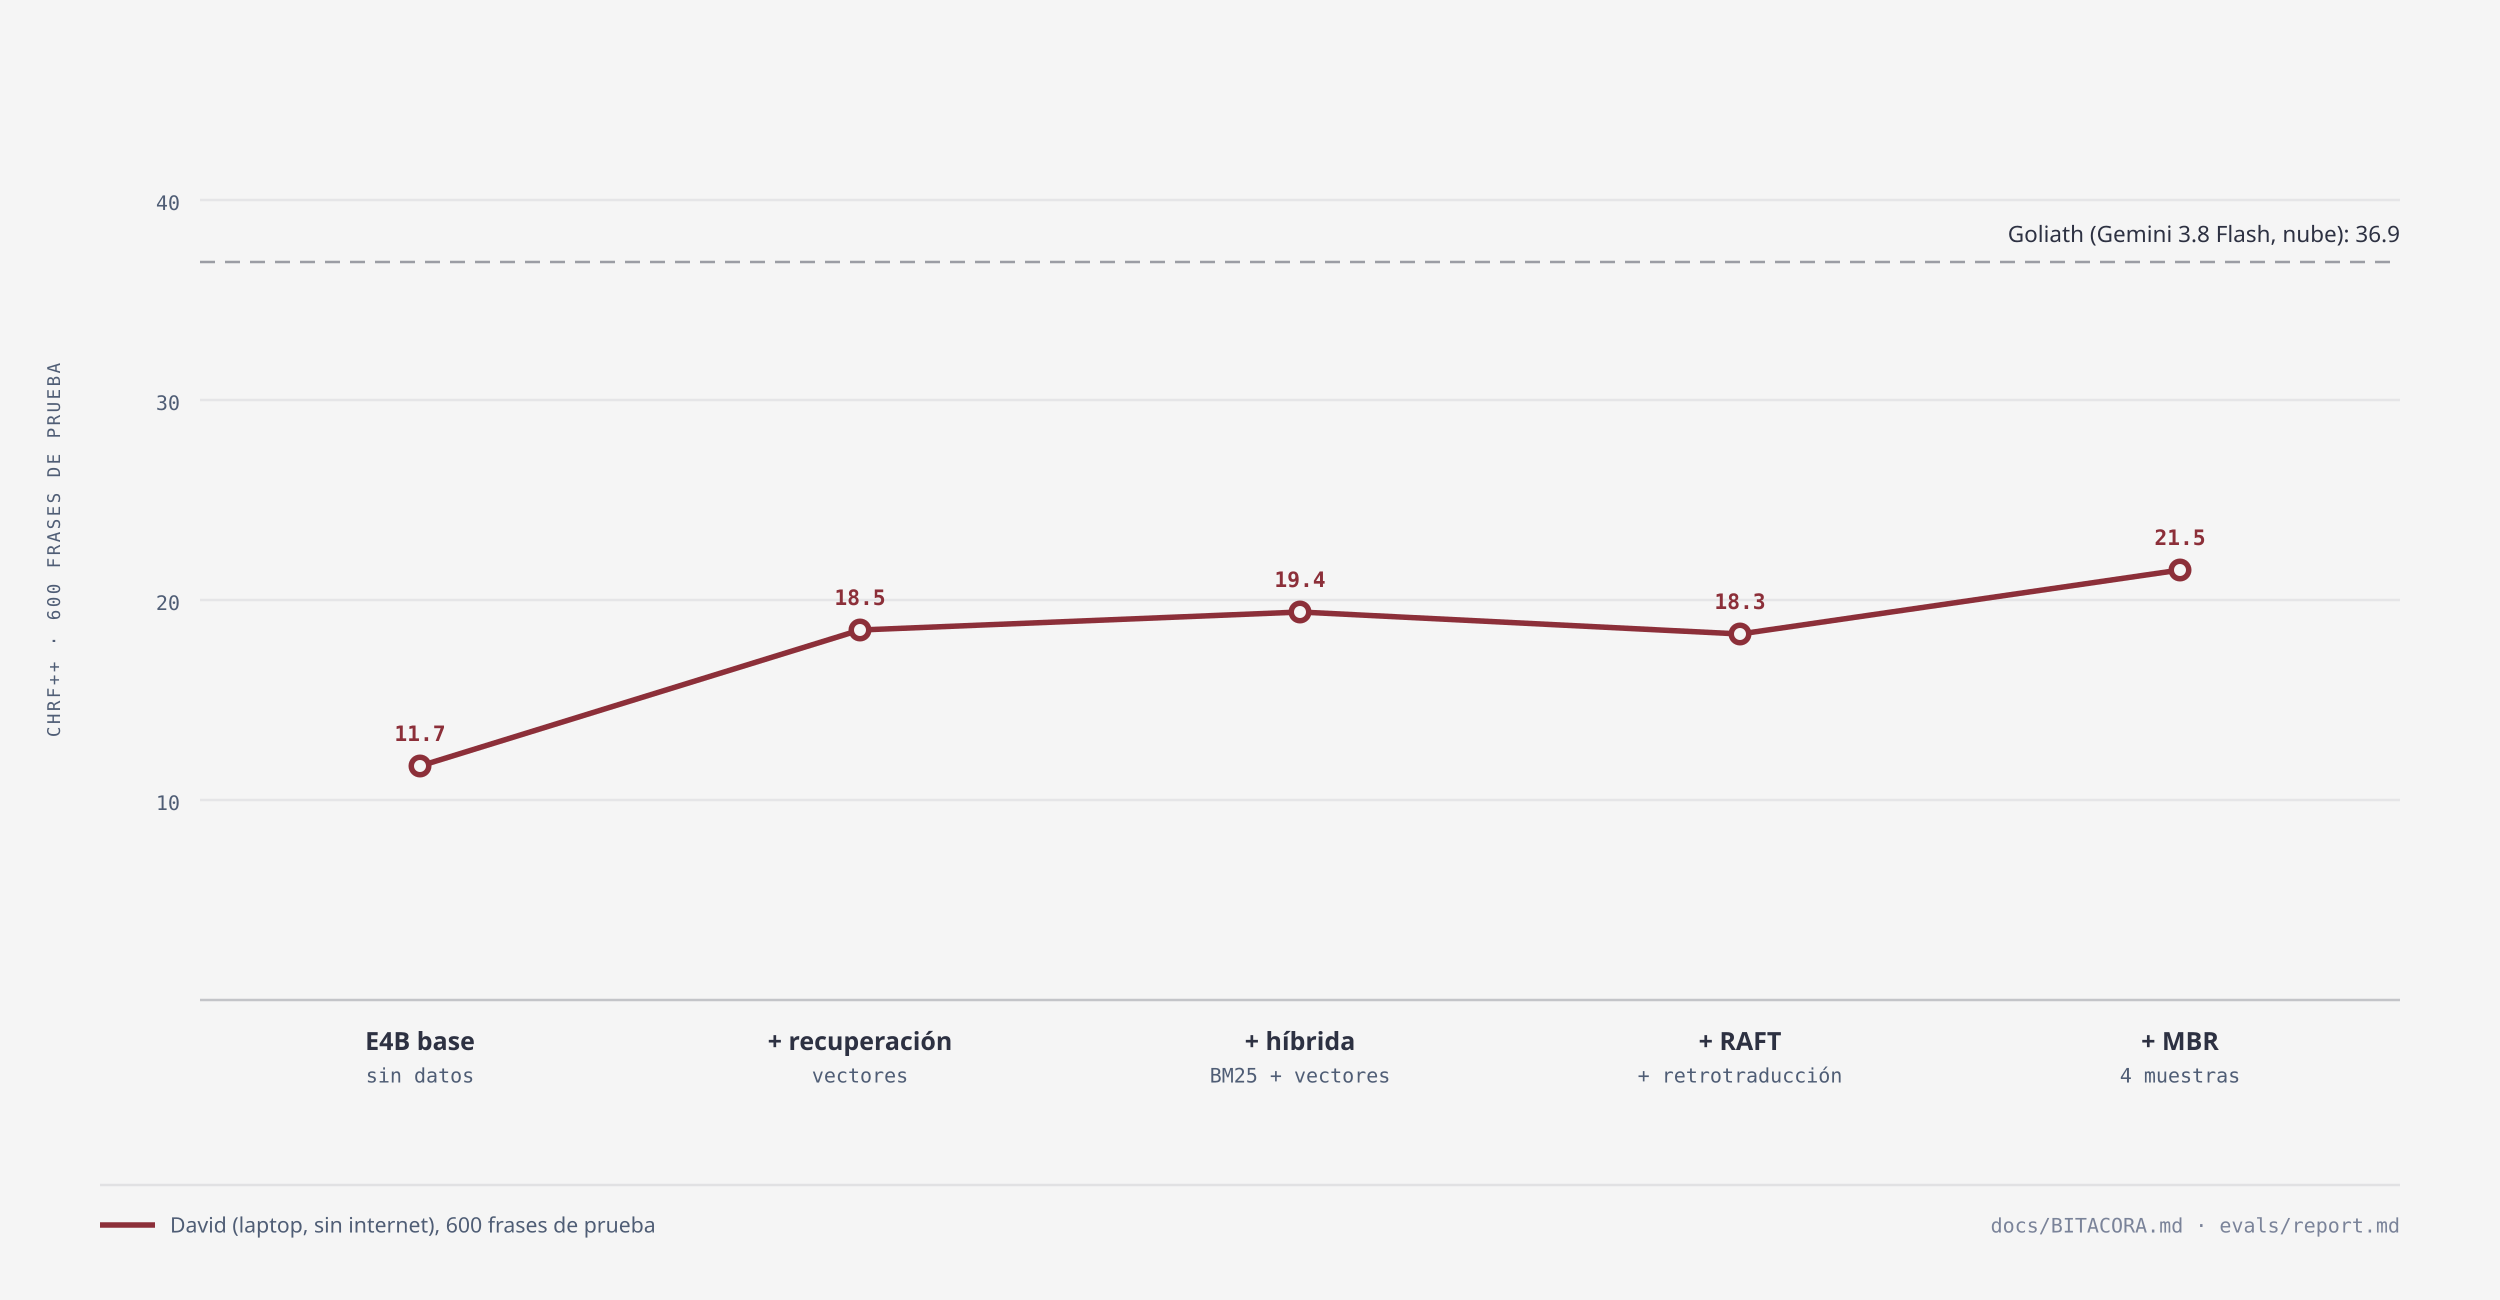
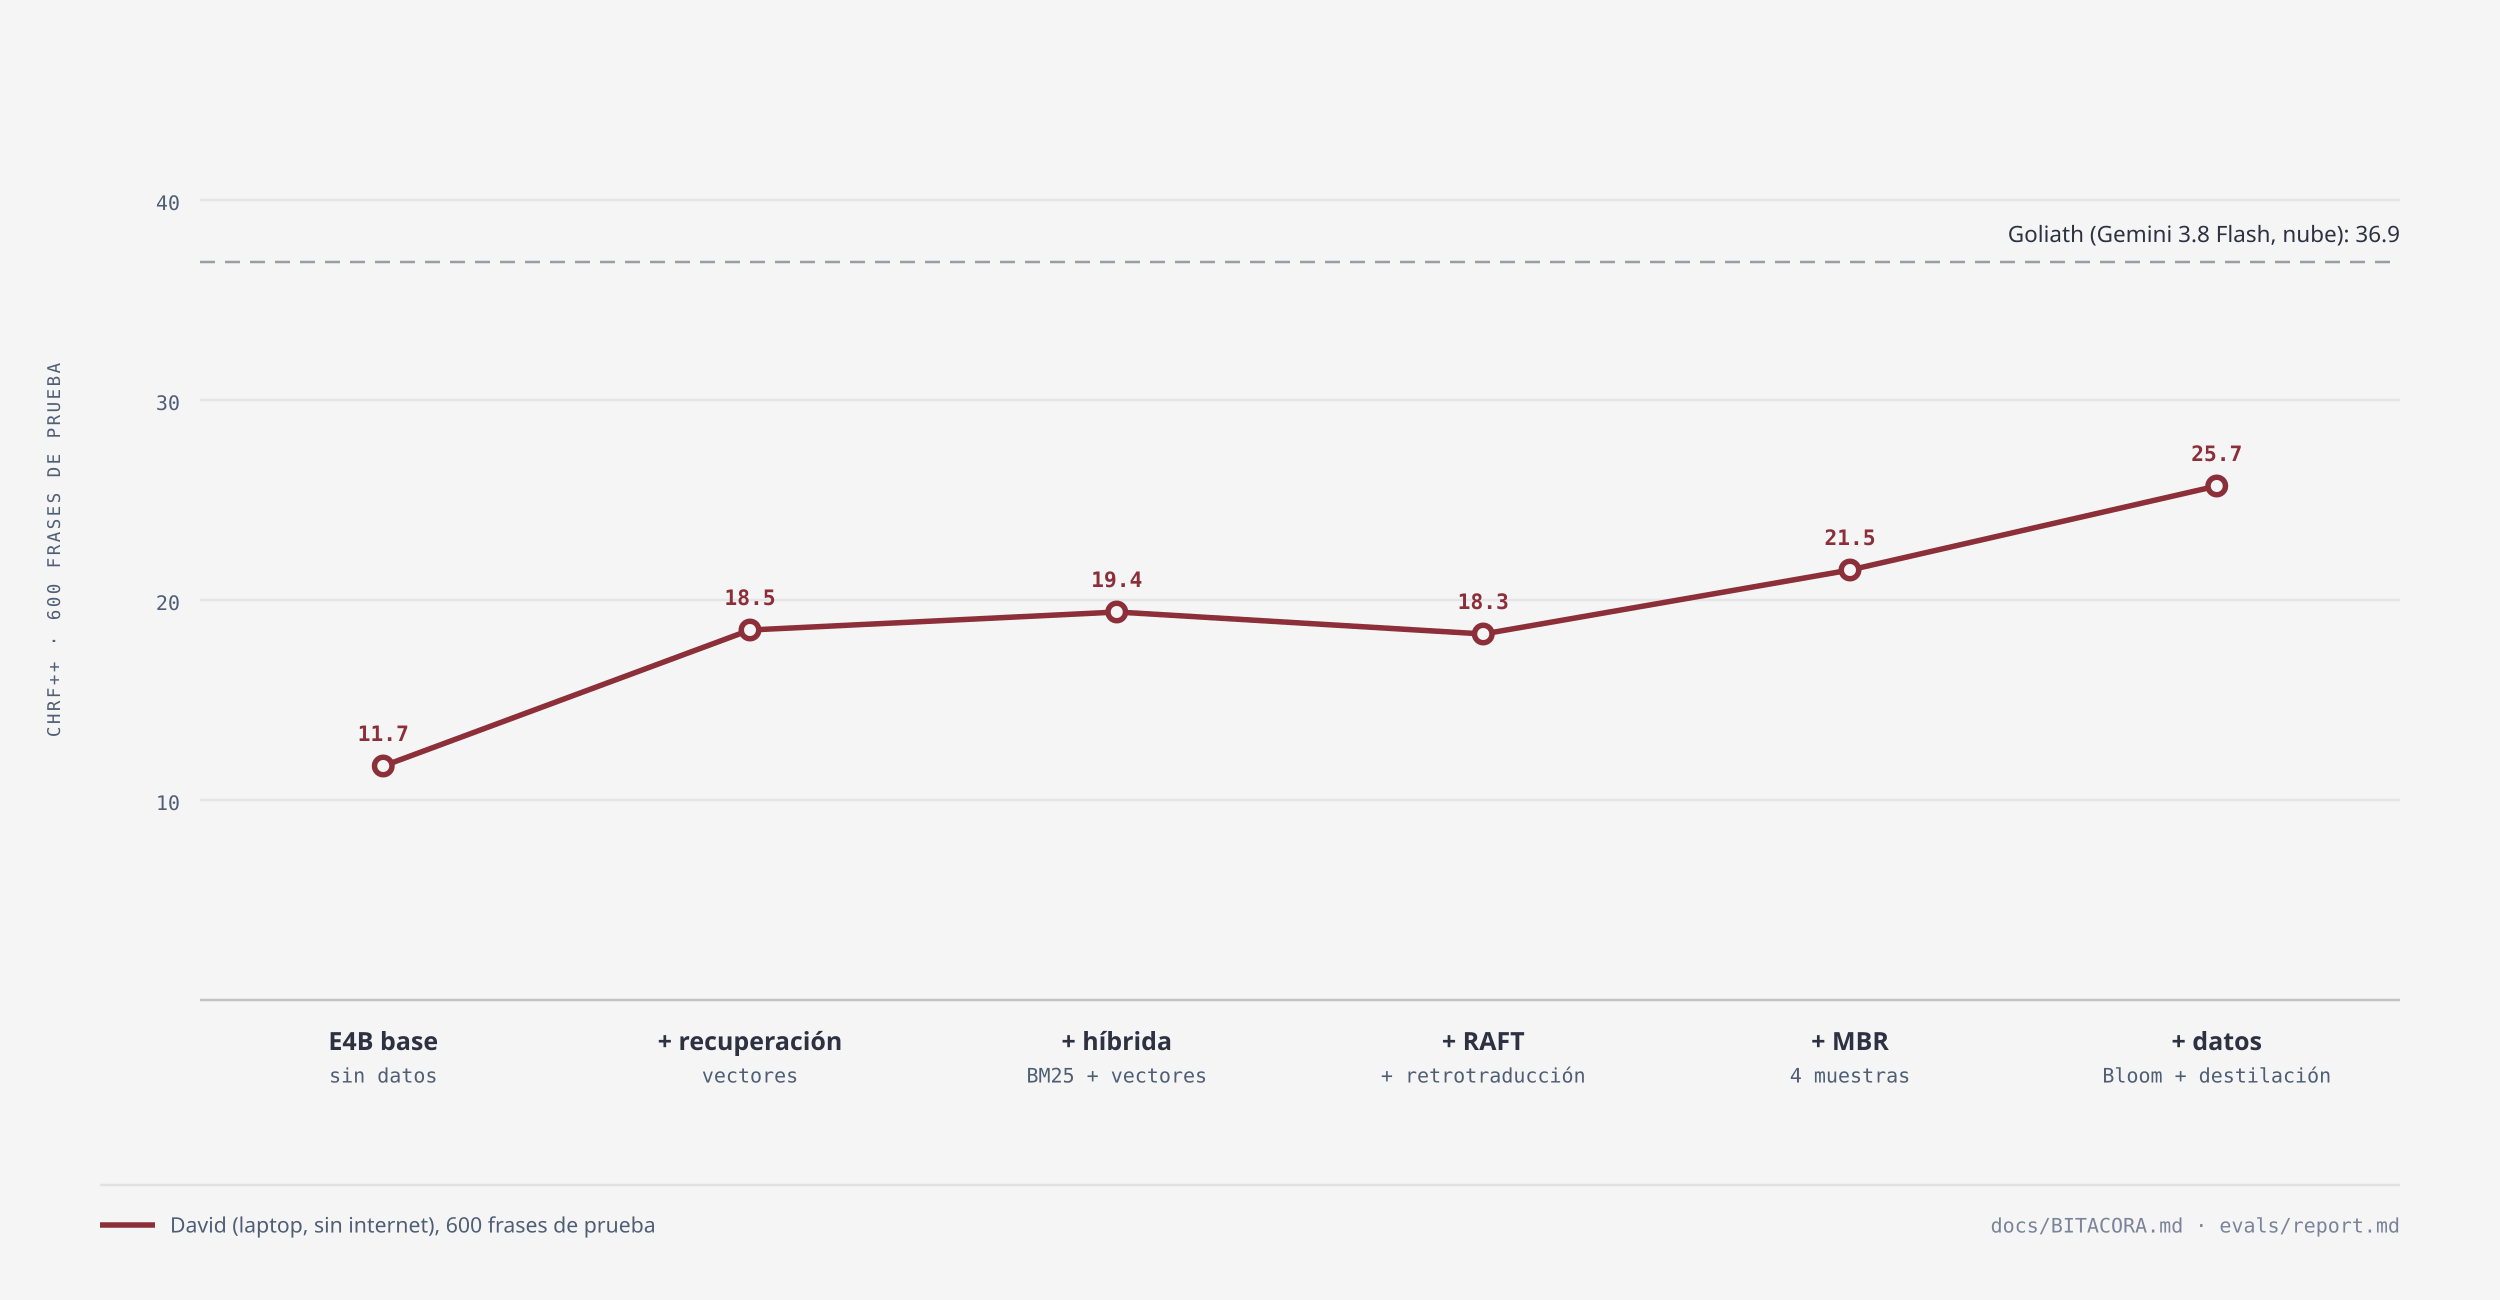
<svg xmlns="http://www.w3.org/2000/svg" viewBox="0 0 1000 520" role="img" aria-labelledby="t d">
  <rect width="100%" height="100%" fill="#f5f5f5" />
  <line x1="80" y1="320.0" x2="960" y2="320.0" stroke="rgba(45,49,66,0.08)" />
  <text x="72" y="324.0" fill="#4f5d75" font-size="8" font-family="'Geist Mono', monospace" text-anchor="end">10</text>
  <line x1="80" y1="240.0" x2="960" y2="240.0" stroke="rgba(45,49,66,0.08)" />
  <text x="72" y="244.0" fill="#4f5d75" font-size="8" font-family="'Geist Mono', monospace" text-anchor="end">20</text>
  <line x1="80" y1="160.0" x2="960" y2="160.0" stroke="rgba(45,49,66,0.08)" />
  <text x="72" y="164.0" fill="#4f5d75" font-size="8" font-family="'Geist Mono', monospace" text-anchor="end">30</text>
  <line x1="80" y1="80.0" x2="960" y2="80.0" stroke="rgba(45,49,66,0.08)" />
  <text x="72" y="84.0" fill="#4f5d75" font-size="8" font-family="'Geist Mono', monospace" text-anchor="end">40</text>
  <line x1="80" y1="400" x2="960" y2="400" stroke="rgba(45,49,66,0.25)" />
  <text transform="rotate(-90 24 220)" x="24" y="220" fill="#4f5d75" font-size="7" font-family="'Geist Mono', monospace" letter-spacing="0.14em" text-anchor="middle">CHRF++ · 600 FRASES DE PRUEBA</text>
  <line x1="80" y1="104.8" x2="960" y2="104.8" stroke="rgba(45,49,66,0.45)" stroke-dasharray="6,4" />
  <text x="960" y="96.8" fill="#2d3142" font-size="9" font-family="'Geist', sans-serif" text-anchor="end">Goliath (Gemini 3.8 Flash, nube): 36.9</text>
-   <polyline points="168.0,306.4 344.0,252.0 520.0,244.8 696.0,253.6 872.0,228.0" fill="none" stroke="#8c2f39" stroke-width="2.2" />
-   <circle cx="168.0" cy="306.4" r="3.5" fill="#f5f5f5" stroke="#8c2f39" stroke-width="2.2" />
-   <text x="168.0" y="296.4" fill="#8c2f39" font-size="8.5" font-family="'Geist Mono', monospace" text-anchor="middle" font-weight="600">11.7</text>
-   <circle cx="344.0" cy="252.0" r="3.5" fill="#f5f5f5" stroke="#8c2f39" stroke-width="2.2" />
-   <text x="344.0" y="242.0" fill="#8c2f39" font-size="8.5" font-family="'Geist Mono', monospace" text-anchor="middle" font-weight="600">18.5</text>
-   <circle cx="520.0" cy="244.8" r="3.5" fill="#f5f5f5" stroke="#8c2f39" stroke-width="2.2" />
-   <text x="520.0" y="234.8" fill="#8c2f39" font-size="8.5" font-family="'Geist Mono', monospace" text-anchor="middle" font-weight="600">19.4</text>
-   <circle cx="696.0" cy="253.6" r="3.5" fill="#f5f5f5" stroke="#8c2f39" stroke-width="2.2" />
-   <text x="696.0" y="243.6" fill="#8c2f39" font-size="8.5" font-family="'Geist Mono', monospace" text-anchor="middle" font-weight="600">18.3</text>
-   <circle cx="872.0" cy="228.0" r="3.5" fill="#f5f5f5" stroke="#8c2f39" stroke-width="2.2" />
-   <text x="872.0" y="218.0" fill="#8c2f39" font-size="8.5" font-family="'Geist Mono', monospace" text-anchor="middle" font-weight="600">21.5</text>
-   <text x="168.0" y="420" fill="#2d3142" font-size="10" font-weight="600" font-family="'Geist', sans-serif" text-anchor="middle">E4B base</text>
-   <text x="168.0" y="433" fill="#4f5d75" font-size="8" font-family="'Geist Mono', monospace" text-anchor="middle">sin datos</text>
-   <text x="344.0" y="420" fill="#2d3142" font-size="10" font-weight="600" font-family="'Geist', sans-serif" text-anchor="middle">+ recuperación</text>
-   <text x="344.0" y="433" fill="#4f5d75" font-size="8" font-family="'Geist Mono', monospace" text-anchor="middle">vectores</text>
-   <text x="520.0" y="420" fill="#2d3142" font-size="10" font-weight="600" font-family="'Geist', sans-serif" text-anchor="middle">+ híbrida</text>
-   <text x="520.0" y="433" fill="#4f5d75" font-size="8" font-family="'Geist Mono', monospace" text-anchor="middle">BM25 + vectores</text>
-   <text x="696.0" y="420" fill="#2d3142" font-size="10" font-weight="600" font-family="'Geist', sans-serif" text-anchor="middle">+ RAFT</text>
-   <text x="696.0" y="433" fill="#4f5d75" font-size="8" font-family="'Geist Mono', monospace" text-anchor="middle">+ retrotraducción</text>
-   <text x="872.0" y="420" fill="#2d3142" font-size="10" font-weight="600" font-family="'Geist', sans-serif" text-anchor="middle">+ MBR</text>
-   <text x="872.0" y="433" fill="#4f5d75" font-size="8" font-family="'Geist Mono', monospace" text-anchor="middle">4 muestras</text>
+   <polyline points="153.3,306.4 300.0,252.0 446.7,244.8 593.3,253.6 740.0,228.0 886.7,194.4" fill="none" stroke="#8c2f39" stroke-width="2.2" />
+   <circle cx="153.3" cy="306.4" r="3.5" fill="#f5f5f5" stroke="#8c2f39" stroke-width="2.2" />
+   <text x="153.3" y="296.4" fill="#8c2f39" font-size="8.5" font-family="'Geist Mono', monospace" text-anchor="middle" font-weight="600">11.7</text>
+   <circle cx="300.0" cy="252.0" r="3.5" fill="#f5f5f5" stroke="#8c2f39" stroke-width="2.2" />
+   <text x="300.0" y="242.0" fill="#8c2f39" font-size="8.5" font-family="'Geist Mono', monospace" text-anchor="middle" font-weight="600">18.5</text>
+   <circle cx="446.7" cy="244.8" r="3.5" fill="#f5f5f5" stroke="#8c2f39" stroke-width="2.2" />
+   <text x="446.7" y="234.8" fill="#8c2f39" font-size="8.5" font-family="'Geist Mono', monospace" text-anchor="middle" font-weight="600">19.4</text>
+   <circle cx="593.3" cy="253.6" r="3.5" fill="#f5f5f5" stroke="#8c2f39" stroke-width="2.2" />
+   <text x="593.3" y="243.6" fill="#8c2f39" font-size="8.5" font-family="'Geist Mono', monospace" text-anchor="middle" font-weight="600">18.3</text>
+   <circle cx="740.0" cy="228.0" r="3.5" fill="#f5f5f5" stroke="#8c2f39" stroke-width="2.2" />
+   <text x="740.0" y="218.0" fill="#8c2f39" font-size="8.5" font-family="'Geist Mono', monospace" text-anchor="middle" font-weight="600">21.5</text>
+   <circle cx="886.7" cy="194.4" r="3.5" fill="#f5f5f5" stroke="#8c2f39" stroke-width="2.2" />
+   <text x="886.7" y="184.4" fill="#8c2f39" font-size="8.5" font-family="'Geist Mono', monospace" text-anchor="middle" font-weight="600">25.7</text>
+   <text x="153.3" y="420" fill="#2d3142" font-size="10" font-weight="600" font-family="'Geist', sans-serif" text-anchor="middle">E4B base</text>
+   <text x="153.3" y="433" fill="#4f5d75" font-size="8" font-family="'Geist Mono', monospace" text-anchor="middle">sin datos</text>
+   <text x="300.0" y="420" fill="#2d3142" font-size="10" font-weight="600" font-family="'Geist', sans-serif" text-anchor="middle">+ recuperación</text>
+   <text x="300.0" y="433" fill="#4f5d75" font-size="8" font-family="'Geist Mono', monospace" text-anchor="middle">vectores</text>
+   <text x="446.7" y="420" fill="#2d3142" font-size="10" font-weight="600" font-family="'Geist', sans-serif" text-anchor="middle">+ híbrida</text>
+   <text x="446.7" y="433" fill="#4f5d75" font-size="8" font-family="'Geist Mono', monospace" text-anchor="middle">BM25 + vectores</text>
+   <text x="593.3" y="420" fill="#2d3142" font-size="10" font-weight="600" font-family="'Geist', sans-serif" text-anchor="middle">+ RAFT</text>
+   <text x="593.3" y="433" fill="#4f5d75" font-size="8" font-family="'Geist Mono', monospace" text-anchor="middle">+ retrotraducción</text>
+   <text x="740.0" y="420" fill="#2d3142" font-size="10" font-weight="600" font-family="'Geist', sans-serif" text-anchor="middle">+ MBR</text>
+   <text x="740.0" y="433" fill="#4f5d75" font-size="8" font-family="'Geist Mono', monospace" text-anchor="middle">4 muestras</text>
+   <text x="886.7" y="420" fill="#2d3142" font-size="10" font-weight="600" font-family="'Geist', sans-serif" text-anchor="middle">+ datos</text>
+   <text x="886.7" y="433" fill="#4f5d75" font-size="8" font-family="'Geist Mono', monospace" text-anchor="middle">Bloom + destilación</text>
  <line x1="40" y1="474" x2="960" y2="474" stroke="rgba(45,49,66,0.10)" />
  <line x1="40" y1="490" x2="62" y2="490" stroke="#8c2f39" stroke-width="2.2" />
  <text x="68" y="493" fill="#4f5d75" font-size="8.5" font-family="'Geist', sans-serif">David (laptop, sin internet), 600 frases de prueba</text>
  <text x="960" y="493" fill="#7a8399" font-size="8" font-family="'Geist Mono', monospace" text-anchor="end">docs/BITACORA.md · evals/report.md</text>
</svg>
